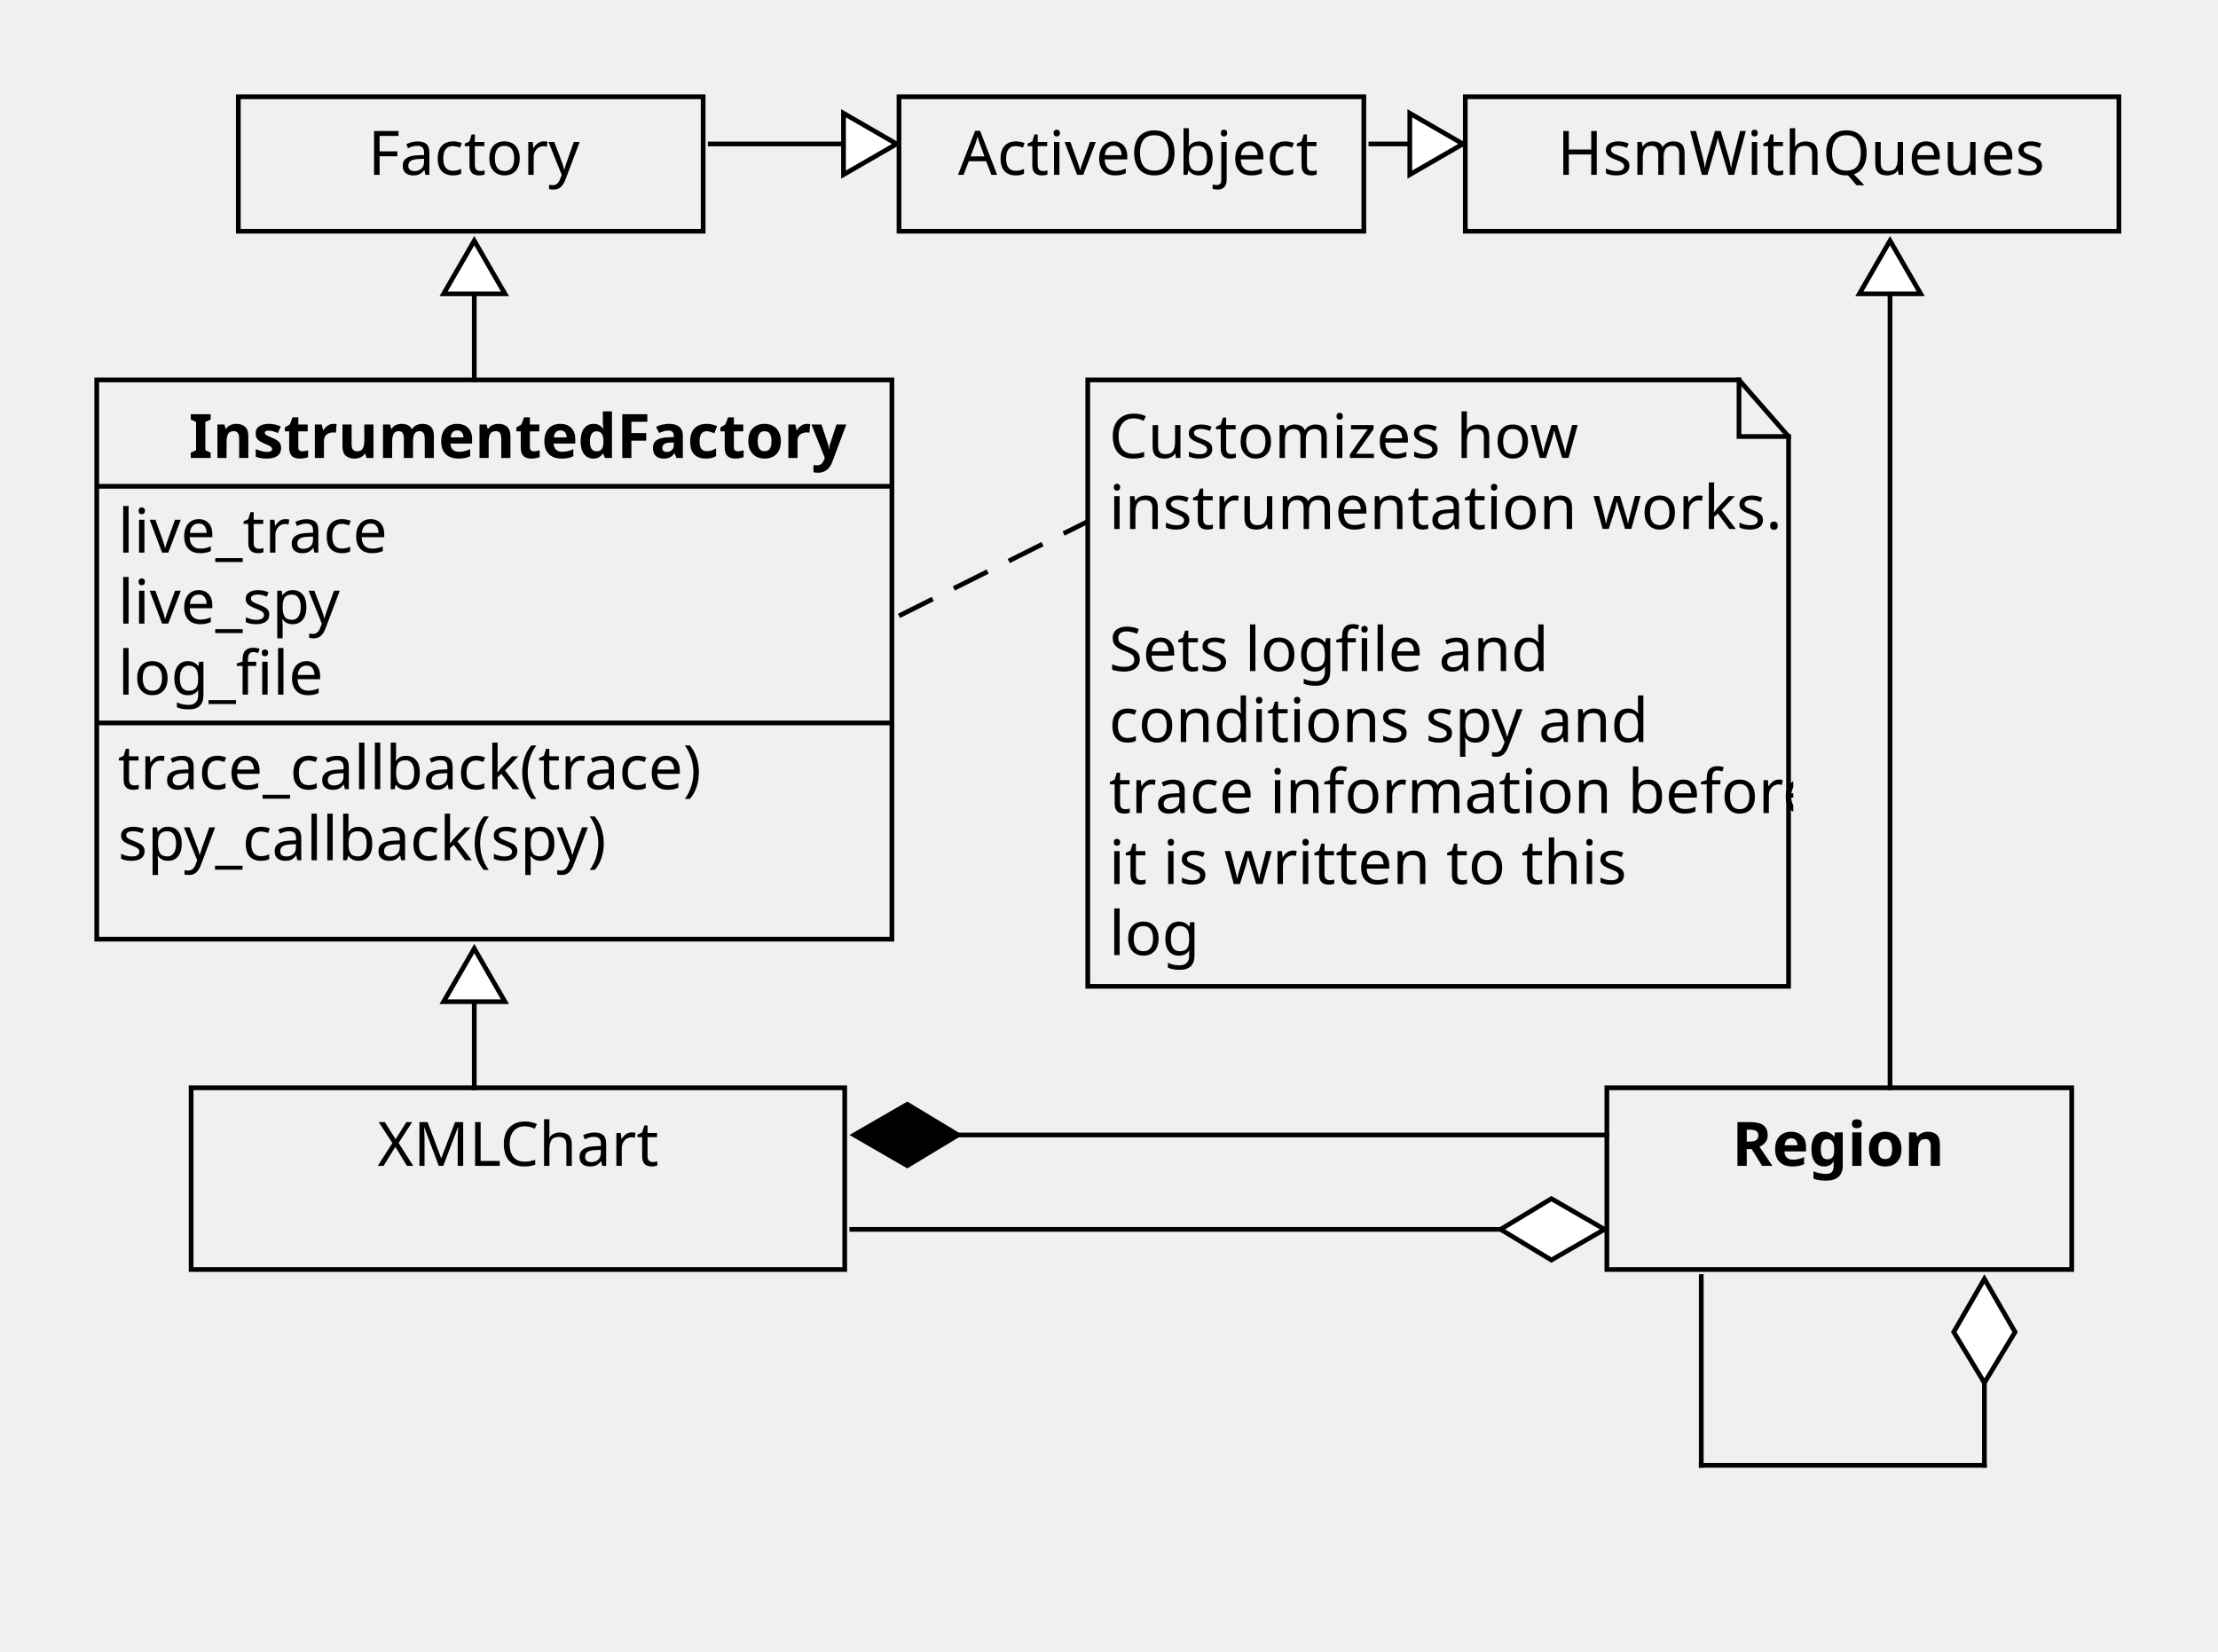
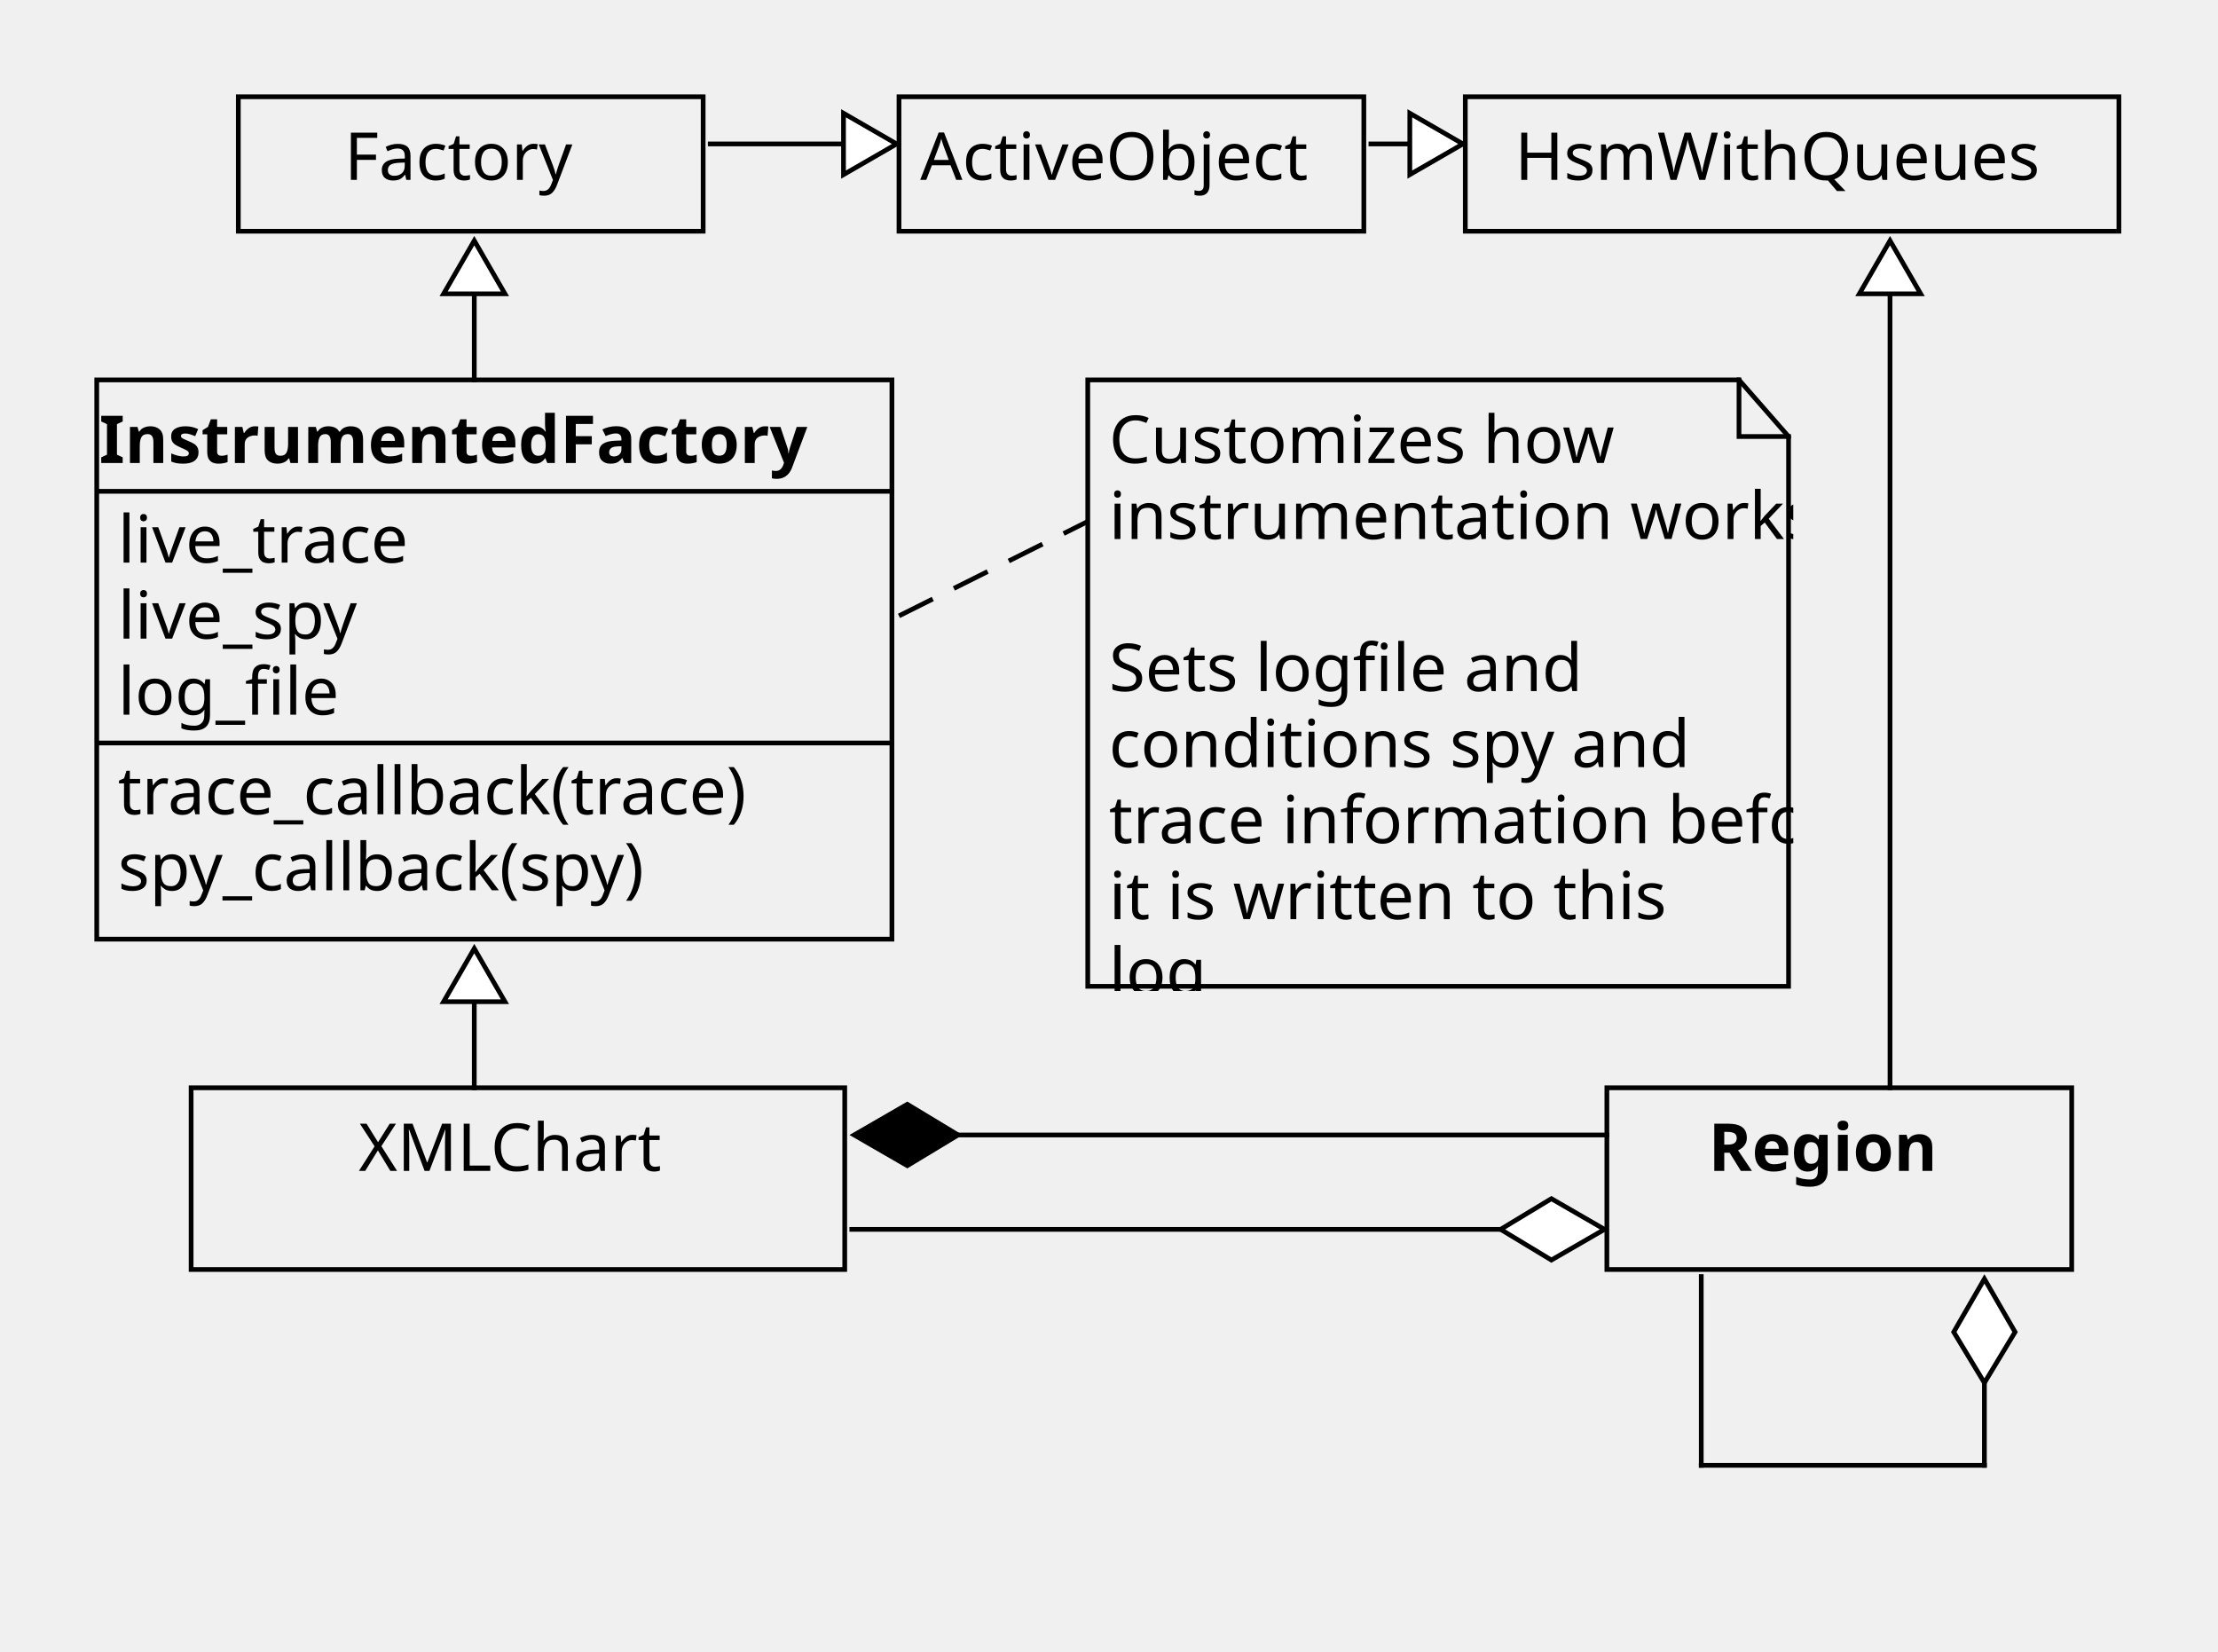
- <svg xmlns="http://www.w3.org/2000/svg" fill-opacity="1" color-rendering="auto" color-interpolation="auto" text-rendering="auto" stroke="black" stroke-linecap="square" width="470" stroke-miterlimit="10" shape-rendering="auto" stroke-opacity="1" fill="black" stroke-dasharray="none" font-weight="normal" stroke-width="1" viewBox="330 320 470 350" height="350" font-family="'Dialog'" font-style="normal" stroke-linejoin="miter" font-size="12px" stroke-dashoffset="0" image-rendering="auto">
+ <svg xmlns="http://www.w3.org/2000/svg" fill-opacity="1" color-rendering="auto" color-interpolation="auto" text-rendering="auto" stroke="black" stroke-linecap="square" width="470" stroke-miterlimit="10" shape-rendering="auto" stroke-opacity="1" fill="black" stroke-dasharray="none" font-weight="normal" stroke-width="1" viewBox="240 180 470 350" height="350" font-family="'Dialog'" font-style="normal" stroke-linejoin="miter" font-size="12px" stroke-dashoffset="0" image-rendering="auto">
  <defs id="genericDefs" />
  <g>
    <defs id="defs1">
      <clipPath clipPathUnits="userSpaceOnUse" id="clipPath1">
        <path d="M0 0 L2147483647 0 L2147483647 2147483647 L0 2147483647 L0 0 Z" />
      </clipPath>
      <clipPath clipPathUnits="userSpaceOnUse" id="clipPath2">
        <path d="M0 0 L0 40 L100 40 L100 0 Z" />
      </clipPath>
      <clipPath clipPathUnits="userSpaceOnUse" id="clipPath3">
        <path d="M0 0 L0 30 L140 30 L140 0 Z" />
      </clipPath>
      <clipPath clipPathUnits="userSpaceOnUse" id="clipPath4">
        <path d="M0 0 L0 30 L100 30 L100 0 Z" />
      </clipPath>
      <clipPath clipPathUnits="userSpaceOnUse" id="clipPath5">
        <path d="M0 0 L0 40 L140 40 L140 0 Z" />
      </clipPath>
      <clipPath clipPathUnits="userSpaceOnUse" id="clipPath6">
        <path d="M0 0 L0 70 L90 70 L90 0 Z" />
      </clipPath>
      <clipPath clipPathUnits="userSpaceOnUse" id="clipPath7">
        <path d="M0 0 L0 30 L190 30 L190 0 Z" />
      </clipPath>
      <clipPath clipPathUnits="userSpaceOnUse" id="clipPath8">
        <path d="M0 0 L0 120 L170 120 L170 0 Z" />
      </clipPath>
      <clipPath clipPathUnits="userSpaceOnUse" id="clipPath9">
        <path d="M0 0 L0 50 L70 50 L70 0 Z" />
      </clipPath>
      <clipPath clipPathUnits="userSpaceOnUse" id="clipPath10">
        <path d="M0 0 L0 130 L150 130 L150 0 Z" />
      </clipPath>
      <clipPath clipPathUnits="userSpaceOnUse" id="clipPath11">
        <path d="M0 0 L0 210 L30 210 L30 0 Z" />
      </clipPath>
      <clipPath clipPathUnits="userSpaceOnUse" id="clipPath12">
        <path d="M0 0 L0 60 L30 60 L30 0 Z" />
      </clipPath>
      <clipPath clipPathUnits="userSpaceOnUse" id="clipPath13">
        <path d="M0 0 L0 30 L50 30 L50 0 Z" />
      </clipPath>
      <clipPath clipPathUnits="userSpaceOnUse" id="clipPath14">
        <path d="M0 0 L0 30 L70 30 L70 0 Z" />
      </clipPath>
    </defs>
-     <g fill="rgb(255,255,255)" fill-opacity="0" transform="translate(670,550)" stroke-opacity="0" stroke="rgb(255,255,255)">
+     <g fill="rgb(255,255,255)" fill-opacity="0" transform="translate(580,410)" stroke-opacity="0" stroke="rgb(255,255,255)">
      <rect x="0.5" width="98.5" height="38.5" y="0.5" clip-path="url(#clipPath2)" stroke="none" />
    </g>
-     <g transform="translate(670,550)">
+     <g transform="translate(580,410)">
      <rect fill="none" x="0.5" width="98.5" height="38.5" y="0.5" clip-path="url(#clipPath2)" />
-       <text x="27" font-size="13px" y="17.047" clip-path="url(#clipPath2)" font-family="sans-serif" stroke="none" font-weight="bold" xml:space="preserve">Region</text>
+       <text x="22" font-size="14px" y="18.109" clip-path="url(#clipPath2)" font-family="sans-serif" stroke="none" font-weight="bold" xml:space="preserve">Region</text>
    </g>
-     <g fill="rgb(255,255,255)" fill-opacity="0" transform="translate(640,340)" stroke-opacity="0" stroke="rgb(255,255,255)">
+     <g fill="rgb(255,255,255)" fill-opacity="0" transform="translate(550,200)" stroke-opacity="0" stroke="rgb(255,255,255)">
      <rect x="0.5" width="138.5" height="28.5" y="0.5" clip-path="url(#clipPath3)" stroke="none" />
    </g>
-     <g transform="translate(640,340)">
+     <g transform="translate(550,200)">
      <rect fill="none" x="0.5" width="138.5" height="28.5" y="0.5" clip-path="url(#clipPath3)" />
-       <text x="20" font-size="13px" y="17.047" clip-path="url(#clipPath3)" font-family="sans-serif" stroke="none" xml:space="preserve">HsmWithQueues</text>
+       <text x="11" font-size="14px" y="18.109" clip-path="url(#clipPath3)" font-family="sans-serif" stroke="none" xml:space="preserve">HsmWithQueues</text>
    </g>
-     <g fill="rgb(255,255,255)" fill-opacity="0" transform="translate(520,340)" stroke-opacity="0" stroke="rgb(255,255,255)">
+     <g fill="rgb(255,255,255)" fill-opacity="0" transform="translate(430,200)" stroke-opacity="0" stroke="rgb(255,255,255)">
      <rect x="0.5" width="98.5" height="28.5" y="0.5" clip-path="url(#clipPath4)" stroke="none" />
    </g>
-     <g transform="translate(520,340)">
+     <g transform="translate(430,200)">
      <rect fill="none" x="0.5" width="98.5" height="28.5" y="0.5" clip-path="url(#clipPath4)" />
-       <text x="13" font-size="13px" y="17.047" clip-path="url(#clipPath4)" font-family="sans-serif" stroke="none" xml:space="preserve">ActiveObject</text>
+       <text x="5" font-size="14px" y="18.109" clip-path="url(#clipPath4)" font-family="sans-serif" stroke="none" xml:space="preserve">ActiveObject</text>
    </g>
-     <g fill="rgb(255,255,255)" fill-opacity="0" transform="translate(380,340)" stroke-opacity="0" stroke="rgb(255,255,255)">
+     <g fill="rgb(255,255,255)" fill-opacity="0" transform="translate(290,200)" stroke-opacity="0" stroke="rgb(255,255,255)">
      <rect x="0.5" width="98.5" height="28.5" y="0.5" clip-path="url(#clipPath4)" stroke="none" />
    </g>
-     <g transform="translate(380,340)">
+     <g transform="translate(290,200)">
      <rect fill="none" x="0.5" width="98.5" height="28.5" y="0.5" clip-path="url(#clipPath4)" />
-       <text x="28" font-size="13px" y="17.047" clip-path="url(#clipPath4)" font-family="sans-serif" stroke="none" xml:space="preserve">Factory</text>
+       <text x="23" font-size="14px" y="18.109" clip-path="url(#clipPath4)" font-family="sans-serif" stroke="none" xml:space="preserve">Factory</text>
    </g>
-     <g fill="rgb(255,255,255)" fill-opacity="0" transform="translate(370,550)" stroke-opacity="0" stroke="rgb(255,255,255)">
+     <g fill="rgb(255,255,255)" fill-opacity="0" transform="translate(280,410)" stroke-opacity="0" stroke="rgb(255,255,255)">
      <rect x="0.5" width="138.5" height="38.5" y="0.5" clip-path="url(#clipPath5)" stroke="none" />
    </g>
-     <g transform="translate(370,550)">
+     <g transform="translate(280,410)">
      <rect fill="none" x="0.5" width="138.5" height="38.5" y="0.5" clip-path="url(#clipPath5)" />
-       <text x="40" font-size="13px" y="17.047" clip-path="url(#clipPath5)" font-family="sans-serif" stroke="none" xml:space="preserve">XMLChart</text>
+       <text x="36" font-size="14px" y="18.109" clip-path="url(#clipPath5)" font-family="sans-serif" stroke="none" xml:space="preserve">XMLChart</text>
    </g>
-     <g transform="translate(680,580)">
+     <g transform="translate(590,440)">
      <path fill="none" d="M70.5 11.5 L70.5 50.5" clip-path="url(#clipPath6)" />
      <path fill="none" d="M70.5 50.5 L10.5 50.5" clip-path="url(#clipPath6)" />
      <path fill="none" d="M10.5 50.5 L10.5 10.5" clip-path="url(#clipPath6)" />
      <path fill="white" d="M64 22.258 L70.5 11 L77 22.258 L70.5 33.017 Z" clip-path="url(#clipPath6)" stroke="none" />
      <path fill="none" d="M64 22.258 L70.5 11 L77 22.258 L70.5 33.017 Z" clip-path="url(#clipPath6)" />
    </g>
-     <g transform="translate(500,570)">
+     <g transform="translate(410,430)">
      <path fill="none" d="M169.5 10.5 L10.5 10.5" clip-path="url(#clipPath7)" />
      <path fill="white" d="M158.742 4 L170 10.5 L158.742 17 L147.983 10.5 Z" clip-path="url(#clipPath7)" stroke="none" />
      <path fill="none" d="M158.742 4 L170 10.5 L158.742 17 L147.983 10.5 Z" clip-path="url(#clipPath7)" />
    </g>
-     <g fill="rgb(255,255,255)" fill-opacity="0" transform="translate(350,400)" stroke-opacity="0" stroke="rgb(255,255,255)">
+     <g fill="rgb(255,255,255)" fill-opacity="0" transform="translate(260,260)" stroke-opacity="0" stroke="rgb(255,255,255)">
      <rect x="0.5" width="168.5" height="118.5" y="0.5" clip-path="url(#clipPath8)" stroke="none" />
    </g>
-     <g transform="translate(350,400)">
+     <g transform="translate(260,260)">
      <rect fill="none" x="0.5" width="168.5" height="118.5" y="0.5" clip-path="url(#clipPath8)" />
-       <text x="20" font-size="13px" y="17.047" clip-path="url(#clipPath8)" font-family="sans-serif" stroke="none" font-weight="bold" xml:space="preserve">InstrumentedFactory</text>
-       <path fill="none" d="M1 23.047 L169 23.047" clip-path="url(#clipPath8)" />
-       <text x="5" font-size="13px" y="37.094" clip-path="url(#clipPath8)" font-family="sans-serif" stroke="none" xml:space="preserve">live_trace</text>
-       <text x="5" font-size="13px" y="52.141" clip-path="url(#clipPath8)" font-family="sans-serif" stroke="none" xml:space="preserve">live_spy</text>
-       <text x="5" font-size="13px" y="67.188" clip-path="url(#clipPath8)" font-family="sans-serif" stroke="none" xml:space="preserve">log_file</text>
-       <path fill="none" d="M1 73.188 L169 73.188" clip-path="url(#clipPath8)" />
-       <text x="5" font-size="13px" y="87.234" clip-path="url(#clipPath8)" font-family="sans-serif" stroke="none" xml:space="preserve">trace_callback(trace)</text>
-       <text x="5" font-size="13px" y="102.281" clip-path="url(#clipPath8)" font-family="sans-serif" stroke="none" xml:space="preserve">spy_callback(spy)</text>
+       <text x="1" font-size="14px" y="18.109" clip-path="url(#clipPath8)" font-family="sans-serif" stroke="none" font-weight="bold" xml:space="preserve">InstrumentedFactory</text>
+       <path fill="none" d="M1 24.109 L169 24.109" clip-path="url(#clipPath8)" />
+       <text x="5" font-size="14px" y="39.219" clip-path="url(#clipPath8)" font-family="sans-serif" stroke="none" xml:space="preserve">live_trace</text>
+       <text x="5" font-size="14px" y="55.328" clip-path="url(#clipPath8)" font-family="sans-serif" stroke="none" xml:space="preserve">live_spy</text>
+       <text x="5" font-size="14px" y="71.438" clip-path="url(#clipPath8)" font-family="sans-serif" stroke="none" xml:space="preserve">log_file</text>
+       <path fill="none" d="M1 77.438 L169 77.438" clip-path="url(#clipPath8)" />
+       <text x="5" font-size="14px" y="92.547" clip-path="url(#clipPath8)" font-family="sans-serif" stroke="none" xml:space="preserve">trace_callback(trace)</text>
+       <text x="5" font-size="14px" y="108.656" clip-path="url(#clipPath8)" font-family="sans-serif" stroke="none" xml:space="preserve">spy_callback(spy)</text>
    </g>
-     <g transform="translate(500,550)">
+     <g transform="translate(410,410)">
      <path fill="none" d="M11.5 10.5 L170.5 10.5" clip-path="url(#clipPath7)" />
      <path d="M22.258 17 L11 10.5 L22.258 4 L33.017 10.5 Z" clip-path="url(#clipPath7)" stroke="none" />
      <path fill="none" d="M22.258 17 L11 10.5 L22.258 4 L33.017 10.5 Z" clip-path="url(#clipPath7)" />
    </g>
-     <g stroke-dasharray="8,5" stroke-miterlimit="5" transform="translate(510,420)" stroke-linecap="butt">
+     <g stroke-dasharray="8,5" stroke-miterlimit="5" transform="translate(420,280)" stroke-linecap="butt">
      <path fill="none" d="M10.5 30.5 L50.5 10.5" clip-path="url(#clipPath9)" />
    </g>
-     <g fill="rgb(255,255,255)" fill-opacity="0" transform="translate(560,400)" stroke-opacity="0" stroke="rgb(255,255,255)">
+     <g fill="rgb(255,255,255)" fill-opacity="0" transform="translate(470,260)" stroke-opacity="0" stroke="rgb(255,255,255)">
      <path d="M0.5 0.5 L138.5 0.5 L149 12.5 L149 129 L0.5 129 Z" stroke="none" clip-path="url(#clipPath10)" />
    </g>
-     <g transform="translate(560,400)">
+     <g transform="translate(470,260)">
      <path fill="none" d="M0.5 0.5 L138.5 0.5 L149 12.5 L149 129 L0.5 129 Z" clip-path="url(#clipPath10)" />
      <path fill="none" d="M138.5 0.5 L138.5 12.5 L149 12.5" clip-path="url(#clipPath10)" />
-       <text x="5" font-size="13px" y="17.047" clip-path="url(#clipPath10)" font-family="sans-serif" stroke="none" xml:space="preserve">Customizes how </text>
-       <text x="5" font-size="13px" y="32.094" clip-path="url(#clipPath10)" font-family="sans-serif" stroke="none" xml:space="preserve">instrumentation works.</text>
-       <text x="5" font-size="13px" y="62.188" clip-path="url(#clipPath10)" font-family="sans-serif" stroke="none" xml:space="preserve">Sets logfile and</text>
-       <text x="5" font-size="13px" y="77.234" clip-path="url(#clipPath10)" font-family="sans-serif" stroke="none" xml:space="preserve">conditions spy and</text>
-       <text x="5" font-size="13px" y="92.281" clip-path="url(#clipPath10)" font-family="sans-serif" stroke="none" xml:space="preserve">trace information before</text>
-       <text x="5" font-size="13px" y="107.328" clip-path="url(#clipPath10)" font-family="sans-serif" stroke="none" xml:space="preserve">it is written to this</text>
-       <text x="5" font-size="13px" y="122.375" clip-path="url(#clipPath10)" font-family="sans-serif" stroke="none" xml:space="preserve">log</text>
+       <text x="5" font-size="14px" y="18.109" clip-path="url(#clipPath10)" font-family="sans-serif" stroke="none" xml:space="preserve">Customizes how </text>
+       <text x="5" font-size="14px" y="34.219" clip-path="url(#clipPath10)" font-family="sans-serif" stroke="none" xml:space="preserve">instrumentation works.</text>
+       <text x="5" font-size="14px" y="66.438" clip-path="url(#clipPath10)" font-family="sans-serif" stroke="none" xml:space="preserve">Sets logfile and</text>
+       <text x="5" font-size="14px" y="82.547" clip-path="url(#clipPath10)" font-family="sans-serif" stroke="none" xml:space="preserve">conditions spy and</text>
+       <text x="5" font-size="14px" y="98.656" clip-path="url(#clipPath10)" font-family="sans-serif" stroke="none" xml:space="preserve">trace information before</text>
+       <text x="5" font-size="14px" y="114.766" clip-path="url(#clipPath10)" font-family="sans-serif" stroke="none" xml:space="preserve">it is written to this</text>
+       <text x="5" font-size="14px" y="130.875" clip-path="url(#clipPath10)" font-family="sans-serif" stroke="none" xml:space="preserve">log</text>
    </g>
-     <g transform="translate(720,360)">
+     <g transform="translate(630,220)">
      <path fill="none" d="M10.5 11.5 L10.5 190.5" clip-path="url(#clipPath11)" />
      <path fill="white" d="M4 22.258 L10.5 11 L17 22.258 Z" clip-path="url(#clipPath11)" stroke="none" />
      <path fill="none" d="M4 22.258 L10.5 11 L17 22.258 Z" clip-path="url(#clipPath11)" />
    </g>
-     <g transform="translate(420,510)">
+     <g transform="translate(330,370)">
      <path fill="none" d="M10.5 11.5 L10.5 40.5" clip-path="url(#clipPath12)" />
      <path fill="white" d="M4 22.258 L10.5 11 L17 22.258 Z" clip-path="url(#clipPath12)" stroke="none" />
      <path fill="none" d="M4 22.258 L10.5 11 L17 22.258 Z" clip-path="url(#clipPath12)" />
    </g>
-     <g transform="translate(420,360)">
+     <g transform="translate(330,220)">
      <path fill="none" d="M10.5 11.5 L10.5 40.5" clip-path="url(#clipPath12)" />
      <path fill="white" d="M4 22.258 L10.5 11 L17 22.258 Z" clip-path="url(#clipPath12)" stroke="none" />
      <path fill="none" d="M4 22.258 L10.5 11 L17 22.258 Z" clip-path="url(#clipPath12)" />
    </g>
-     <g transform="translate(610,340)">
+     <g transform="translate(520,200)">
      <path fill="none" d="M29.5 10.5 L10.5 10.5" clip-path="url(#clipPath13)" />
      <path fill="white" d="M18.742 4 L30 10.5 L18.742 17 Z" clip-path="url(#clipPath13)" stroke="none" />
      <path fill="none" d="M18.742 4 L30 10.5 L18.742 17 Z" clip-path="url(#clipPath13)" />
    </g>
-     <g transform="translate(470,340)">
+     <g transform="translate(380,200)">
      <path fill="none" d="M49.5 10.5 L10.5 10.5" clip-path="url(#clipPath14)" />
      <path fill="white" d="M38.742 4 L50 10.5 L38.742 17 Z" clip-path="url(#clipPath14)" stroke="none" />
      <path fill="none" d="M38.742 4 L50 10.5 L38.742 17 Z" clip-path="url(#clipPath14)" />
    </g>
  </g>
</svg>
